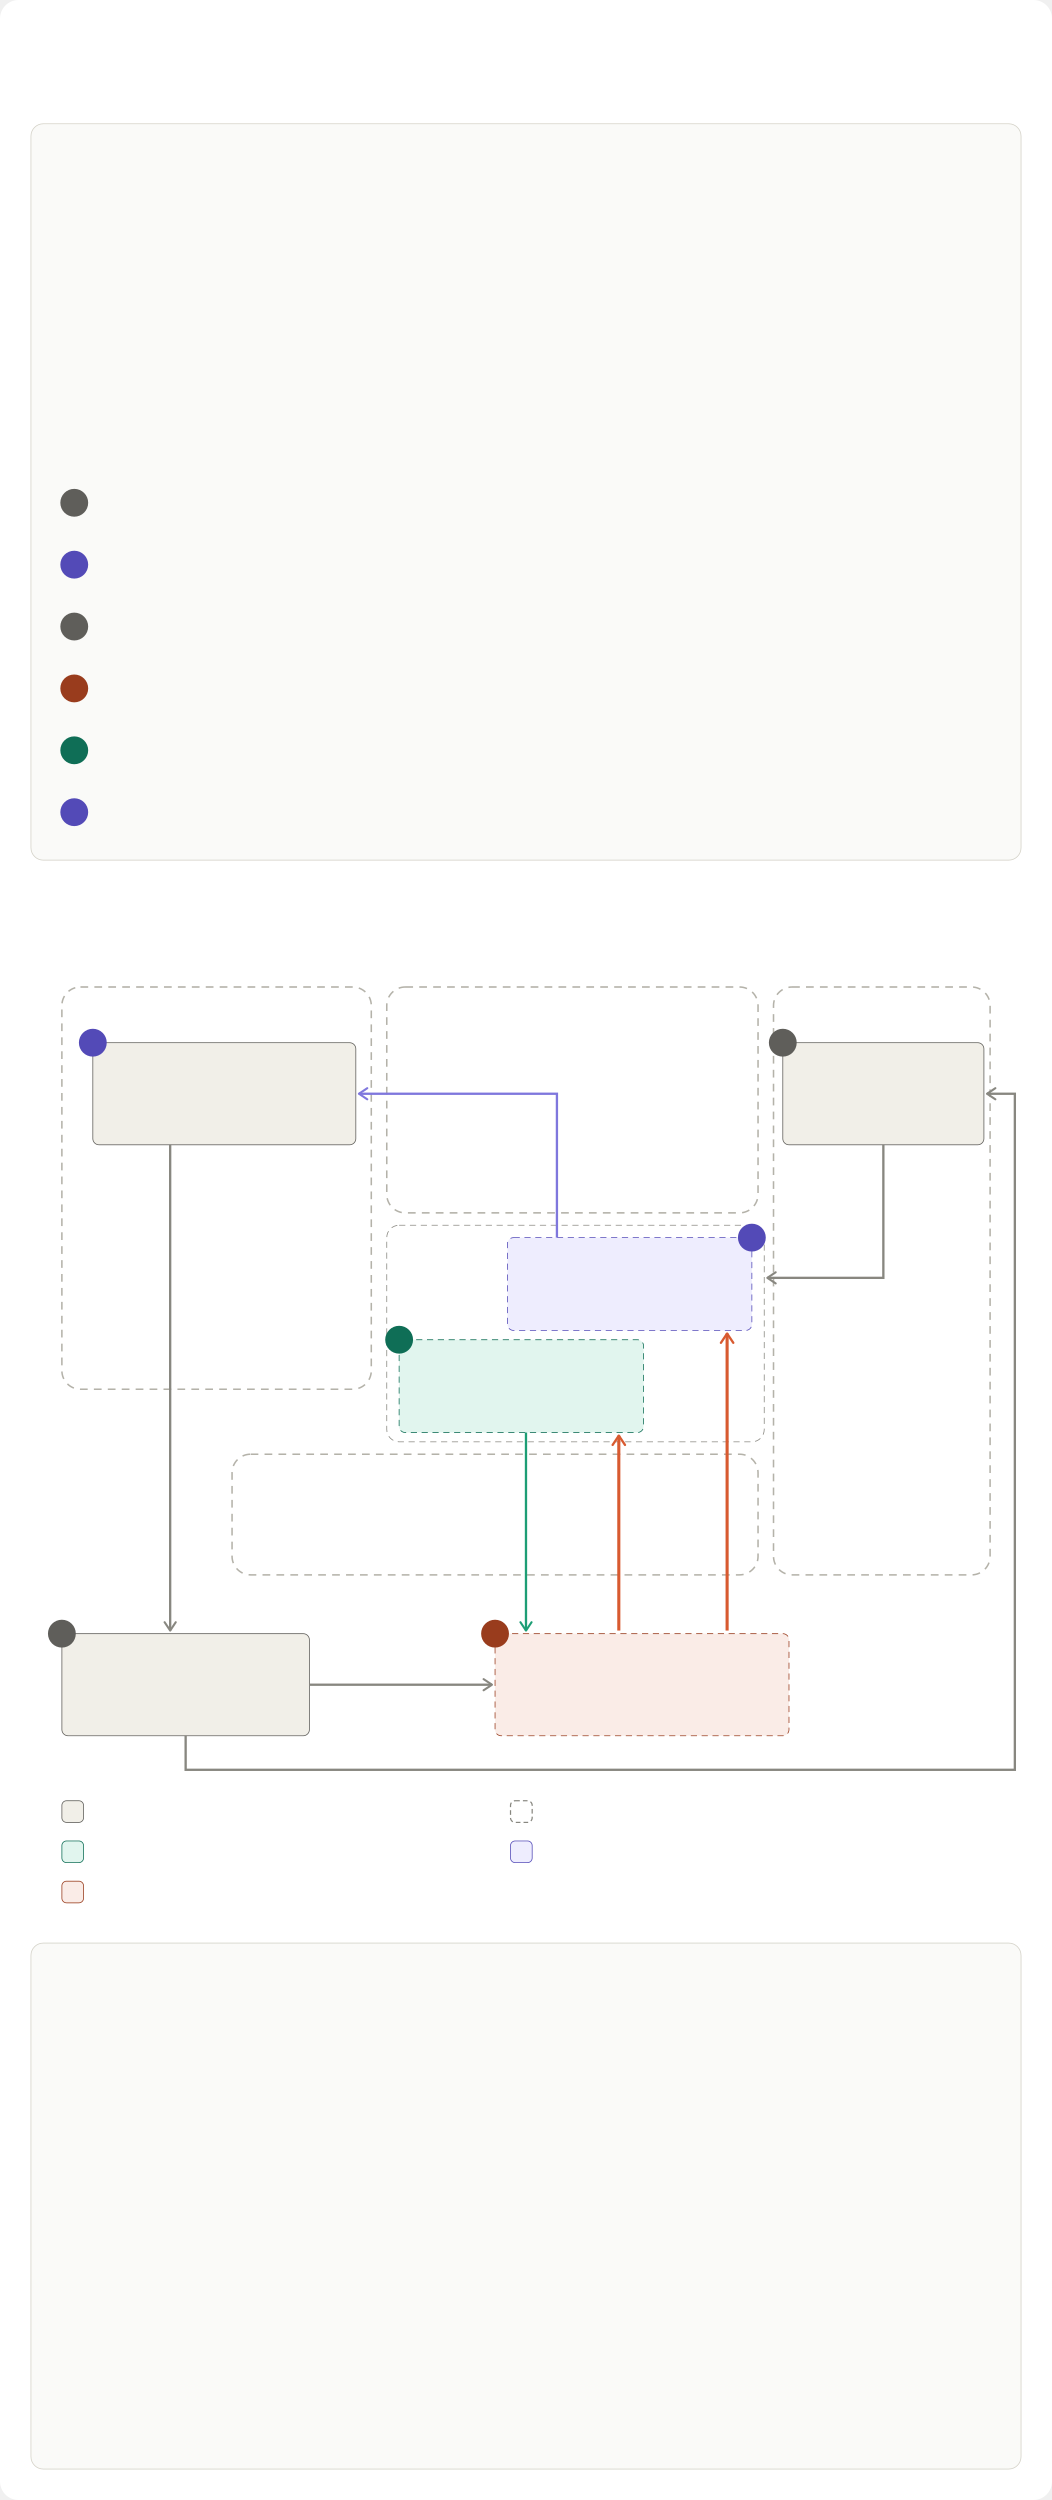
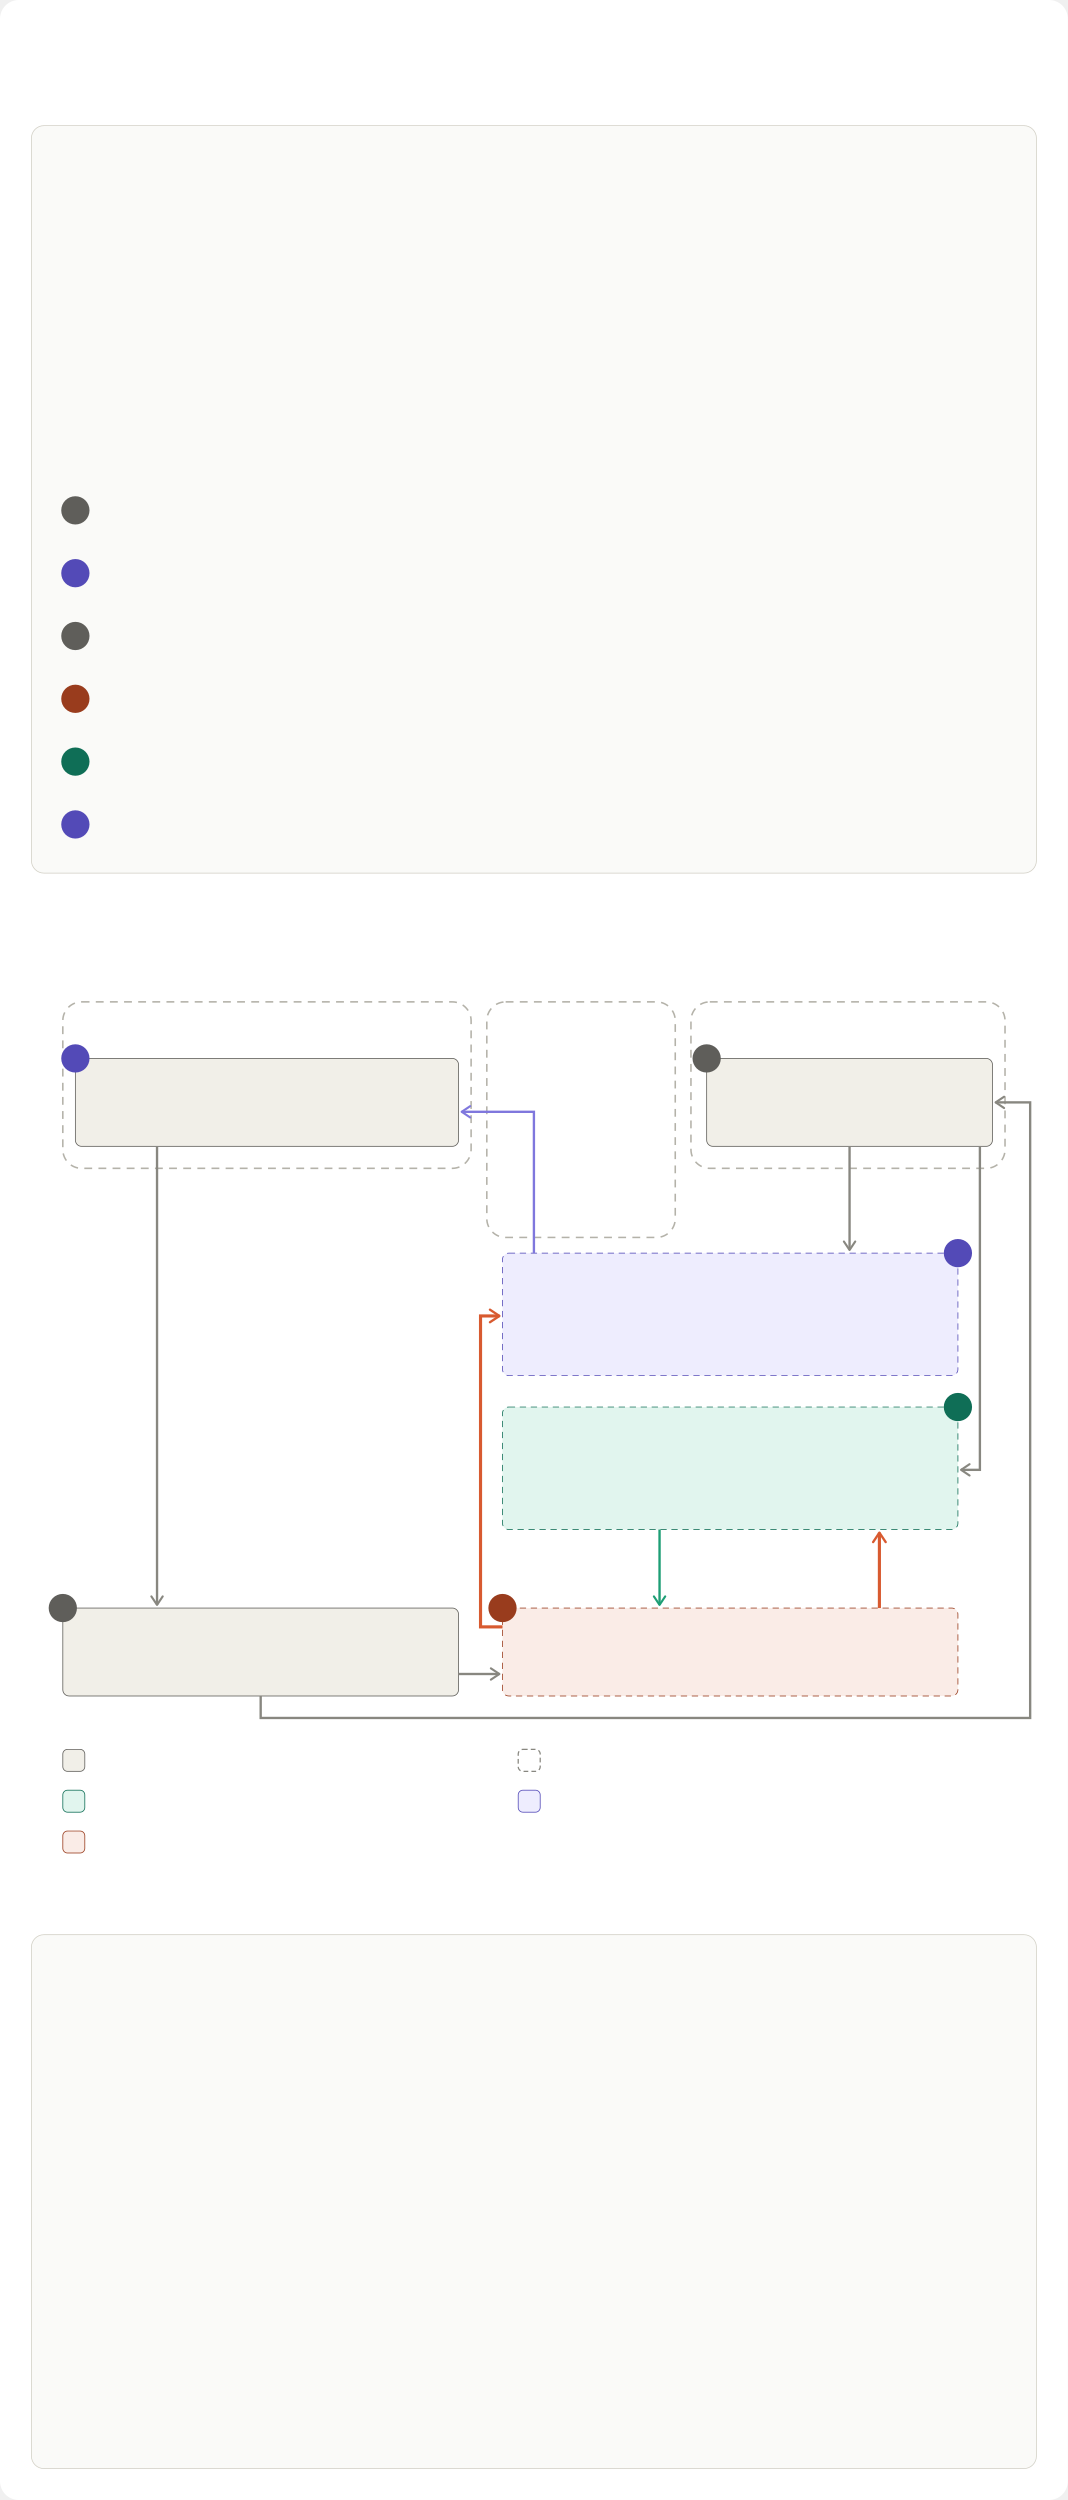
- <svg xmlns="http://www.w3.org/2000/svg" width="680" height="1616" viewBox="0 0 680 1616" role="img">
+ <svg xmlns="http://www.w3.org/2000/svg" width="680" height="1592" viewBox="0 0 680 1592" role="img">
  <style>
text{font-family:"Songti SC","STSong","SimSun","Noto Serif CJK SC","Source Han Serif SC",serif;font-size:1000px}
.panel{fill:#FAFAF8;stroke:#D3D1C7;stroke-width:0.5}
.lobe{fill:none;stroke:#B4B2A9;stroke-width:1;stroke-dasharray:5 4}
.deep{fill:none;stroke:#888780;stroke-width:0.5;stroke-dasharray:4 3}
.c-gray{fill:#F1EFE8;stroke:#5F5E5A}.c-purple{fill:#EEEDFE;stroke:#534AB7}
.c-teal{fill:#E1F5EE;stroke:#0F6E56}.c-coral{fill:#FAECE7;stroke:#993C1D}
</style>
-   <rect x="0" y="0" width="680" height="1616" rx="12" fill="#ffffff" />
+   <rect x="0" y="0" width="680" height="1592" rx="12" fill="#ffffff" />
  <defs>
    <marker id="m888780" viewBox="0 0 10 10" refX="8" refY="5" markerWidth="6" markerHeight="6" orient="auto-start-reverse">
      <path d="M2 1L8 5L2 9" fill="none" stroke="#888780" stroke-width="1.5" stroke-linecap="round" stroke-linejoin="round" />
    </marker>
    <marker id="m7F77DD" viewBox="0 0 10 10" refX="8" refY="5" markerWidth="6" markerHeight="6" orient="auto-start-reverse">
      <path d="M2 1L8 5L2 9" fill="none" stroke="#7F77DD" stroke-width="1.5" stroke-linecap="round" stroke-linejoin="round" />
    </marker>
    <marker id="m1D9E75" viewBox="0 0 10 10" refX="8" refY="5" markerWidth="6" markerHeight="6" orient="auto-start-reverse">
      <path d="M2 1L8 5L2 9" fill="none" stroke="#1D9E75" stroke-width="1.5" stroke-linecap="round" stroke-linejoin="round" />
    </marker>
    <marker id="mD85A30" viewBox="0 0 10 10" refX="8" refY="5" markerWidth="5" markerHeight="5" orient="auto-start-reverse">
      <path d="M2 1L8 5L2 9" fill="none" stroke="#D85A30" stroke-width="1.5" stroke-linecap="round" stroke-linejoin="round" />
    </marker>
  </defs>
  <txt x="40" y="38" size="22" bold="1" fill="#2c2c2a">Standard dopamine RL model: TD actor-critic</txt>
  <txt x="40" y="62" fill="#73726c">Schultz, Dayan &amp; Montague 1997; Barto 1995</txt>
  <rect class="panel" x="20" y="80" width="640" height="476" rx="8" />
  <txt x="40" y="108" size="15" bold="1" fill="#2c2c2a">Algorithm</txt>
  <txt x="40" y="136" bold="1">Two learned functions</txt>
  <tex x="56" y="168" size="16" anchor="start">V(s)</tex>
  <txt x="150" y="158" fill="#0F6E56">State value: expected future reward from state $s$</txt>
  <txt x="150" y="176" fill="#0F6E56">Critic, stored in ventral striatum（腹侧纹状体）</txt>
  <tex x="56" y="212" size="16" anchor="start">H(s,a)</tex>
  <txt x="150" y="202" fill="#534AB7">Action preference: how much the agent likes $a$ in $s$</txt>
  <txt x="150" y="220" fill="#534AB7">Actor, stored in dorsal striatum（背侧纹状体）</txt>
  <tex x="150" y="262" size="16" anchor="start">\pi(a \mid s) = \dfrac{\exp H(s,a)}{\sum_b \exp H(s,b)}</tex>
  <txt x="420" y="266" fill="#534AB7">softmax: preference $\to$ policy</txt>
  <txt x="40" y="300" bold="1">Repeat every time step $t$:</txt>
  <circle cx="48" cy="325" r="9" fill="#5F5E5A" />
  <txt x="48" y="329" size="12" bold="1" fill="#ffffff" anchor="middle">1</txt>
  <tex x="66" y="330" size="16" anchor="start">\text{observe } s_t</tex>
  <txt x="350" y="324" fill="#5F5E5A">Cortex encodes the current state</txt>
  <txt x="350" y="342" fill="#5F5E5A">(visual cortex is one example input)</txt>
  <circle cx="48" cy="365" r="9" fill="#534AB7" />
  <txt x="48" y="369" size="12" bold="1" fill="#ffffff" anchor="middle">2</txt>
  <tex x="66" y="370" size="16" anchor="start">a_t \sim \pi(\cdot \mid s_t)</tex>
  <txt x="350" y="364" fill="#534AB7">Actor picks: dorsal striatum $\to$</txt>
  <txt x="350" y="382" fill="#534AB7">thalamus（丘脑）$\to$ motor cortex</txt>
  <circle cx="48" cy="405" r="9" fill="#5F5E5A" />
  <txt x="48" y="409" size="12" bold="1" fill="#ffffff" anchor="middle">3</txt>
  <tex x="66" y="410" size="16" anchor="start">r_t,\ s_{t+1} = \mathrm{env}(s_t, a_t)</tex>
  <txt x="350" y="413" fill="#5F5E5A">Environment returns reward and next state</txt>
  <circle cx="48" cy="445" r="9" fill="#993C1D" />
  <txt x="48" y="449" size="12" bold="1" fill="#ffffff" anchor="middle">4</txt>
  <tex x="66" y="450" size="16" anchor="start">\delta_t = r_t + \gamma V(s_{t+1}) - V(s_t)</tex>
  <txt x="350" y="444" fill="#993C1D">Reward prediction error, sent as phasic dopamine</txt>
  <txt x="350" y="462" fill="#993C1D">burst if better than expected, dip if worse</txt>
  <circle cx="48" cy="485" r="9" fill="#0F6E56" />
  <txt x="48" y="489" size="12" bold="1" fill="#ffffff" anchor="middle">5</txt>
  <tex x="66" y="490" size="16" anchor="start">V(s_t) \leftarrow V(s_t) + \alpha_V\, \delta_t</tex>
  <txt x="350" y="484" fill="#0F6E56">Critic: move $V(s_t)$ toward the target $r_t + \gamma V(s_{t+1})$</txt>
  <txt x="350" y="502" fill="#0F6E56">(dopamine adjusts ventral striatum synapses)</txt>
  <circle cx="48" cy="525" r="9" fill="#534AB7" />
  <txt x="48" y="529" size="12" bold="1" fill="#ffffff" anchor="middle">6</txt>
  <tex x="66" y="530" size="16" anchor="start">H(s_t,a_t) \leftarrow H(s_t,a_t) + \alpha_\pi\, \delta_t</tex>
  <txt x="350" y="524" fill="#534AB7">Actor: if $\delta_t&gt;0$, choose $a_t$ more often in $s_t$</txt>
  <txt x="350" y="542" fill="#534AB7">(dopamine adjusts dorsal striatum synapses)</txt>
  <g transform="translate(0,574)">
    <txt x="40" y="30" fill="#73726c">$\leftarrow$ Front</txt>
    <txt x="340" y="30" size="14" bold="1" fill="#2c2c2a" anchor="middle">Left hemisphere（左半球）, seen from the left</txt>
    <txt x="640" y="30" fill="#73726c" anchor="end">Back $\rightarrow$</txt>
    <g transform="translate(0,24)">
-       <rect class="lobe" x="40" y="40" width="200" height="260" rx="12" />
+       <rect class="lobe" x="40" y="40" width="260" height="106" rx="12" />
      <txt x="54" y="64" size="14" bold="1" fill="#2c2c2a">Frontal lobe（额叶）</txt>
-       <rect class="lobe" x="250" y="40" width="240" height="146" rx="12" />
-       <txt x="264" y="64" size="14" bold="1" fill="#2c2c2a">Parietal lobe（顶叶）</txt>
-       <rect class="lobe" x="500" y="40" width="140" height="380" rx="12" />
-       <txt x="512" y="64" size="14" bold="1" fill="#2c2c2a">Occipital（枕叶）</txt>
-       <rect class="lobe" x="150" y="342" width="340" height="78" rx="12" />
-       <txt x="164" y="364" size="14" bold="1" fill="#2c2c2a">Temporal lobe（颞叶）</txt>
-       <rect class="c-gray" x="60" y="76" width="170" height="66" rx="4" stroke-width="0.5" />
-       <txt x="145" y="96" size="14" fill="#444441" anchor="middle">Motor cortex</txt>
-       <txt x="145" y="114" fill="#5F5E5A" anchor="middle">Executes the action</txt>
-       <tex x="145" y="135" size="15" fill="#5F5E5A">a_t</tex>
-       <circle cx="60" cy="76" r="9" fill="#534AB7" />
-       <txt x="60" y="80" size="12" bold="1" fill="#ffffff" anchor="middle">2</txt>
-       <rect class="c-gray" x="506" y="76" width="130" height="66" rx="4" stroke-width="0.5" />
-       <txt x="571" y="96" size="14" fill="#444441" anchor="middle">Visual cortex</txt>
-       <txt x="571" y="114" fill="#5F5E5A" anchor="middle">e.g. what you see</txt>
-       <tex x="571" y="135" size="15" fill="#5F5E5A">s_t</tex>
-       <circle cx="506" cy="76" r="9" fill="#5F5E5A" />
-       <txt x="506" y="80" size="12" bold="1" fill="#ffffff" anchor="middle">1</txt>
-       <rect class="deep" x="250" y="194" width="244" height="140" rx="8" />
-       <txt x="258" y="214" size="14" bold="1" fill="#2c2c2a">Striatum</txt>
-       <txt x="258" y="232" fill="#73726c">纹状体</txt>
-       <rect class="c-purple" x="328" y="202" width="158" height="60" rx="4" stroke-width="0.5" stroke-dasharray="4 3" />
-       <txt x="407" y="220" size="14" fill="#3C3489" anchor="middle">Dorsal striatum</txt>
-       <txt x="407" y="237" fill="#534AB7" anchor="middle">Actor（背侧纹状体）</txt>
-       <tex x="407" y="256" size="15" fill="#534AB7">H(s,a)</tex>
-       <circle cx="486" cy="202" r="9" fill="#534AB7" />
-       <txt x="486" y="206" size="12" bold="1" fill="#ffffff" anchor="middle">6</txt>
-       <rect class="c-teal" x="258" y="268" width="158" height="60" rx="4" stroke-width="0.5" stroke-dasharray="4 3" />
-       <txt x="337" y="286" size="14" fill="#085041" anchor="middle">Ventral striatum</txt>
-       <txt x="337" y="303" fill="#0F6E56" anchor="middle">Critic（腹侧纹状体）</txt>
-       <tex x="337" y="322" size="15" fill="#0F6E56">V(s)</tex>
-       <circle cx="258" cy="268" r="9" fill="#0F6E56" />
-       <txt x="258" y="272" size="12" bold="1" fill="#ffffff" anchor="middle">5</txt>
-       <rect class="c-coral" x="320" y="458" width="190" height="66" rx="4" stroke-width="0.5" stroke-dasharray="4 3" />
-       <txt x="415" y="478" size="14" fill="#712B13" anchor="middle">VTA / SNc</txt>
-       <txt x="415" y="496" fill="#993C1D" anchor="middle">中脑多巴胺神经元</txt>
-       <tex x="415" y="516" size="15" fill="#993C1D">\delta_t = r_t + \gamma V(s_{t+1}) - V(s_t)</tex>
-       <circle cx="320" cy="458" r="9" fill="#993C1D" />
-       <txt x="320" y="462" size="12" bold="1" fill="#ffffff" anchor="middle">4</txt>
-       <rect class="c-gray" x="40" y="458" width="160" height="66" rx="4" stroke-width="0.5" />
-       <txt x="120" y="478" size="14" fill="#444441" anchor="middle">Environment</txt>
-       <txt x="120" y="496" fill="#5F5E5A" anchor="middle">Reward and next state</txt>
-       <tex x="120" y="516" size="15" fill="#5F5E5A">r_t,\ s_{t+1}</tex>
-       <circle cx="40" cy="458" r="9" fill="#5F5E5A" />
-       <txt x="40" y="462" size="12" bold="1" fill="#ffffff" anchor="middle">3</txt>
-       <path d="M571 142 V228 H496" fill="none" stroke="#888780" stroke-width="1.5" marker-end="url(#m888780)" />
-       <path d="M360 202 V109 H232" fill="none" stroke="#7F77DD" stroke-width="1.5" marker-end="url(#m7F77DD)" />
-       <txt x="366" y="160" size="12" fill="#534AB7">via thalamus（丘脑）</txt>
-       <path d="M110 142 V456" fill="none" stroke="#888780" stroke-width="1.5" marker-end="url(#m888780)" />
-       <path d="M120 524 V546 H656 V109 H638" fill="none" stroke="#888780" stroke-width="1.5" marker-end="url(#m888780)" />
-       <path d="M200 491 H318" fill="none" stroke="#888780" stroke-width="1.5" marker-end="url(#m888780)" />
-       <path d="M340 328 V456" fill="none" stroke="#1D9E75" stroke-width="1.5" marker-end="url(#m1D9E75)" />
-       <path d="M400 456 V330" fill="none" stroke="#D85A30" stroke-width="2" marker-end="url(#mD85A30)" />
-       <path d="M470 456 V264" fill="none" stroke="#D85A30" stroke-width="2" marker-end="url(#mD85A30)" />
-       <rect x="40" y="566" width="14" height="14" rx="3" class="c-gray" stroke-width="0.5" />
-       <txt x="60" y="578" fill="#73726c">Cortex / environment</txt>
-       <rect x="330" y="566" width="14" height="14" rx="3" fill="none" stroke="#888780" stroke-width="0.8" stroke-dasharray="3 2" />
-       <txt x="350" y="578" fill="#73726c">Dashed = deep structure</txt>
-       <rect x="40" y="592" width="14" height="14" rx="3" class="c-teal" stroke-width="0.5" />
-       <txt x="60" y="604" fill="#73726c">Critic: learns $V$</txt>
-       <rect x="330" y="592" width="14" height="14" rx="3" class="c-purple" stroke-width="0.5" />
-       <txt x="350" y="604" fill="#73726c">Actor: learns $H$, i.e. $\pi$</txt>
-       <rect x="40" y="618" width="14" height="14" rx="3" class="c-coral" stroke-width="0.5" />
-       <txt x="60" y="630" fill="#73726c">Dopamine carries $\delta_t$ to both critic and actor</txt>
+       <rect class="lobe" x="310" y="40" width="120" height="150" rx="12" />
+       <txt x="322" y="64" size="14" bold="1" fill="#2c2c2a">Parietal（顶叶）</txt>
+       <rect class="lobe" x="440" y="40" width="200" height="106" rx="12" />
+       <txt x="452" y="64" size="14" bold="1" fill="#2c2c2a">Occipital（枕叶）</txt>
+       <rect class="c-gray" x="48" y="76" width="244" height="56" rx="4" stroke-width="0.5" />
+       <txt x="58" y="96" size="14" fill="#444441">Motor cortex（运动皮层）</txt>
+       <txt x="58" y="120" size="12" fill="#5F5E5A">Executes the chosen action $a_t$</txt>
+       <circle cx="48" cy="76" r="9" fill="#534AB7" />
+       <txt x="48" y="80" size="12" bold="1" fill="#ffffff" anchor="middle">2</txt>
+       <rect class="c-gray" x="450" y="76" width="182" height="56" rx="4" stroke-width="0.5" />
+       <txt x="460" y="96" size="14" fill="#444441">Visual cortex</txt>
+       <tex x="460" y="120" size="14" fill="#5F5E5A" anchor="start">s_t = \mathrm{enc}(\text{scene})</tex>
+       <circle cx="450" cy="76" r="9" fill="#5F5E5A" />
+       <txt x="450" y="80" size="12" bold="1" fill="#ffffff" anchor="middle">1</txt>
+       <rect class="c-purple" x="320" y="200" width="290" height="78" rx="4" stroke-width="0.5" stroke-dasharray="4 3" />
+       <txt x="330" y="220" size="14" fill="#3C3489">Dorsal striatum（背侧纹状体）: actor</txt>
+       <tex x="330" y="244" size="14" fill="#534AB7" anchor="start">a_t \sim \pi(\cdot \mid s_t) = \mathrm{softmax}\, H(s_t, \cdot)</tex>
+       <tex x="330" y="266" size="14" fill="#534AB7" anchor="start">H(s_t,a_t) \leftarrow H(s_t,a_t) + \alpha_\pi\, \delta_t</tex>
+       <circle cx="610" cy="200" r="9" fill="#534AB7" />
+       <txt x="610" y="204" size="12" bold="1" fill="#ffffff" anchor="middle">6</txt>
+       <rect class="c-teal" x="320" y="298" width="290" height="78" rx="4" stroke-width="0.5" stroke-dasharray="4 3" />
+       <txt x="330" y="318" size="14" fill="#085041">Ventral striatum（腹侧纹状体）: critic</txt>
+       <tex x="330" y="342" size="14" fill="#0F6E56" anchor="start">V(s_t),\ V(s_{t+1})</tex>
+       <tex x="330" y="364" size="14" fill="#0F6E56" anchor="start">V(s_t) \leftarrow V(s_t) + \alpha_V\, \delta_t</tex>
+       <circle cx="610" cy="298" r="9" fill="#0F6E56" />
+       <txt x="610" y="302" size="12" bold="1" fill="#ffffff" anchor="middle">5</txt>
+       <rect class="c-gray" x="40" y="426" width="252" height="56" rx="4" stroke-width="0.5" />
+       <txt x="50" y="446" size="14" fill="#444441">Environment</txt>
+       <tex x="50" y="470" size="14" fill="#5F5E5A" anchor="start">r_t,\ s_{t+1} = \mathrm{env}(s_t, a_t)</tex>
+       <circle cx="40" cy="426" r="9" fill="#5F5E5A" />
+       <txt x="40" y="430" size="12" bold="1" fill="#ffffff" anchor="middle">3</txt>
+       <rect class="c-coral" x="320" y="426" width="290" height="56" rx="4" stroke-width="0.5" stroke-dasharray="4 3" />
+       <txt x="330" y="446" size="14" fill="#712B13">VTA / SNc（中脑多巴胺神经元）</txt>
+       <tex x="330" y="470" size="14" fill="#993C1D" anchor="start">\delta_t = r_t + \gamma V(s_{t+1}) - V(s_t)</tex>
+       <circle cx="320" cy="426" r="9" fill="#993C1D" />
+       <txt x="320" y="430" size="12" bold="1" fill="#ffffff" anchor="middle">4</txt>
+       <path d="M166 482 V496 H656 V104 H634" fill="none" stroke="#888780" stroke-width="1.5" marker-end="url(#m888780)" />
+       <tex x="650" y="406" size="14" fill="#5F5E5A" anchor="end">s_{t+1}</tex>
+       <path d="M541 132 V198" fill="none" stroke="#888780" stroke-width="1.5" marker-end="url(#m888780)" />
+       <tex x="549" y="171" size="14" fill="#5F5E5A" anchor="start">s_t</tex>
+       <path d="M624 132 V338 H612" fill="none" stroke="#888780" stroke-width="1.5" marker-end="url(#m888780)" />
+       <tex x="630" y="249" size="14" fill="#5F5E5A" anchor="start">s_t</tex>
+       <path d="M340 200 V110 H294" fill="none" stroke="#7F77DD" stroke-width="1.5" marker-end="url(#m7F77DD)" />
+       <tex x="348" y="186" size="14" fill="#534AB7" anchor="start">a_t</tex>
+       <path d="M100 132 V424" fill="none" stroke="#888780" stroke-width="1.5" marker-end="url(#m888780)" />
+       <tex x="108" y="279" size="14" fill="#5F5E5A" anchor="start">a_t</tex>
+       <path d="M292 468 H318" fill="none" stroke="#888780" stroke-width="1.5" marker-end="url(#m888780)" />
+       <tex x="305" y="488" size="14" fill="#5F5E5A" anchor="middle">r_t</tex>
+       <path d="M420 376 V424" fill="none" stroke="#1D9E75" stroke-width="1.5" marker-end="url(#m1D9E75)" />
+       <tex x="412" y="406" size="14" fill="#0F6E56" anchor="end">V(s_t),\ V(s_{t+1})</tex>
+       <path d="M560 426 V378" fill="none" stroke="#D85A30" stroke-width="2" marker-end="url(#mD85A30)" />
+       <tex x="568" y="406" size="14" fill="#993C1D" anchor="start">\delta_t</tex>
+       <path d="M320 438 H306 V240 H318" fill="none" stroke="#D85A30" stroke-width="2" marker-end="url(#mD85A30)" />
+       <tex x="300" y="333" size="14" fill="#993C1D" anchor="end">\delta_t</tex>
+       <rect x="40" y="516" width="14" height="14" rx="3" class="c-gray" stroke-width="0.5" />
+       <txt x="60" y="528" fill="#73726c">Cortex / environment</txt>
+       <rect x="330" y="516" width="14" height="14" rx="3" fill="none" stroke="#888780" stroke-width="0.8" stroke-dasharray="3 2" />
+       <txt x="350" y="528" fill="#73726c">Dashed = deep structure</txt>
+       <rect x="40" y="542" width="14" height="14" rx="3" class="c-teal" stroke-width="0.5" />
+       <txt x="60" y="554" fill="#73726c">Critic: learns $V$</txt>
+       <rect x="330" y="542" width="14" height="14" rx="3" class="c-purple" stroke-width="0.5" />
+       <txt x="350" y="554" fill="#73726c">Actor: learns $H$, i.e. $\pi$</txt>
+       <rect x="40" y="568" width="14" height="14" rx="3" class="c-coral" stroke-width="0.5" />
+       <txt x="60" y="580" fill="#73726c">Dopamine carries $\delta_t$ to both critic and actor</txt>
+       <txt x="40" y="606" fill="#73726c">$a_t$ goes from dorsal striatum to motor cortex via the thalamus（丘脑）</txt>
    </g>
  </g>
-   <rect class="panel" x="20" y="1256" width="640" height="340" rx="8" />
-   <txt x="40" y="1284" size="15" bold="1" fill="#2c2c2a">Why “dopamine-gated corticostriatal plasticity”?</txt>
-   <txt x="40" y="1304" fill="#73726c">corticostriatal（皮层-纹状体）: synapses from cortex onto striatum</txt>
-   <txt x="40" y="1322" fill="#73726c">plasticity（可塑性）: synapses changing their strength</txt>
-   <txt x="40" y="1348">The brain has no table for $V(s)$. A striatal neuron computes it from its cortical inputs:</txt>
-   <tex x="340" y="1386" size="17">V(s) = \sum_i w_i\, x_i(s)</tex>
-   <tex x="40" y="1420" size="15" anchor="start">x_i(s)</tex>
-   <txt x="96" y="1420">firing of cortical neuron $i$ in state $s$, i.e. the presynaptic（突触前）input</txt>
-   <tex x="40" y="1444" size="15" anchor="start">w_i</tex>
-   <txt x="96" y="1444">strength of synapse $i$: this is what is learned</txt>
-   <txt x="40" y="1474">Step 5 then becomes a local rule that each synapse can apply by itself:</txt>
-   <tex x="340" y="1510" size="17">\Delta w_i = \alpha_V\, \delta_t\, x_i(s_t)</tex>
-   <txt x="40" y="1542">A synapse changes only if its input was active ($x_i&gt;0$) AND dopamine reports a surprise ($\delta_t \neq 0$).</txt>
-   <txt x="40" y="1560">Two factors: presynaptic activity $\times$ dopamine. The actor's rule adds a third, postsynaptic factor:</txt>
-   <txt x="40" y="1578">only synapses onto the striatal neurons of the chosen action $a_t$ change (pre $\times$ post $\times$ dopamine).</txt>
+   <rect class="panel" x="20" y="1232" width="640" height="340" rx="8" />
+   <txt x="40" y="1260" size="15" bold="1" fill="#2c2c2a">Why “dopamine-gated corticostriatal plasticity”?</txt>
+   <txt x="40" y="1280" fill="#73726c">corticostriatal（皮层-纹状体）: synapses from cortex onto striatum</txt>
+   <txt x="40" y="1298" fill="#73726c">plasticity（可塑性）: synapses changing their strength</txt>
+   <txt x="40" y="1324">The brain has no table for $V(s)$. A striatal neuron computes it from its cortical inputs:</txt>
+   <tex x="340" y="1362" size="17">V(s) = \sum_i w_i\, x_i(s)</tex>
+   <tex x="40" y="1396" size="15" anchor="start">x_i(s)</tex>
+   <txt x="96" y="1396">firing of cortical neuron $i$ in state $s$, i.e. the presynaptic（突触前）input</txt>
+   <tex x="40" y="1420" size="15" anchor="start">w_i</tex>
+   <txt x="96" y="1420">strength of synapse $i$: this is what is learned</txt>
+   <txt x="40" y="1450">Step 5 then becomes a local rule that each synapse can apply by itself:</txt>
+   <tex x="340" y="1486" size="17">\Delta w_i = \alpha_V\, \delta_t\, x_i(s_t)</tex>
+   <txt x="40" y="1518">A synapse changes only if its input was active ($x_i&gt;0$) AND dopamine reports a surprise ($\delta_t \neq 0$).</txt>
+   <txt x="40" y="1536">Two factors: presynaptic activity $\times$ dopamine. The actor's rule adds a third, postsynaptic factor:</txt>
+   <txt x="40" y="1554">only synapses onto the striatal neurons of the chosen action $a_t$ change (pre $\times$ post $\times$ dopamine).</txt>
</svg>
